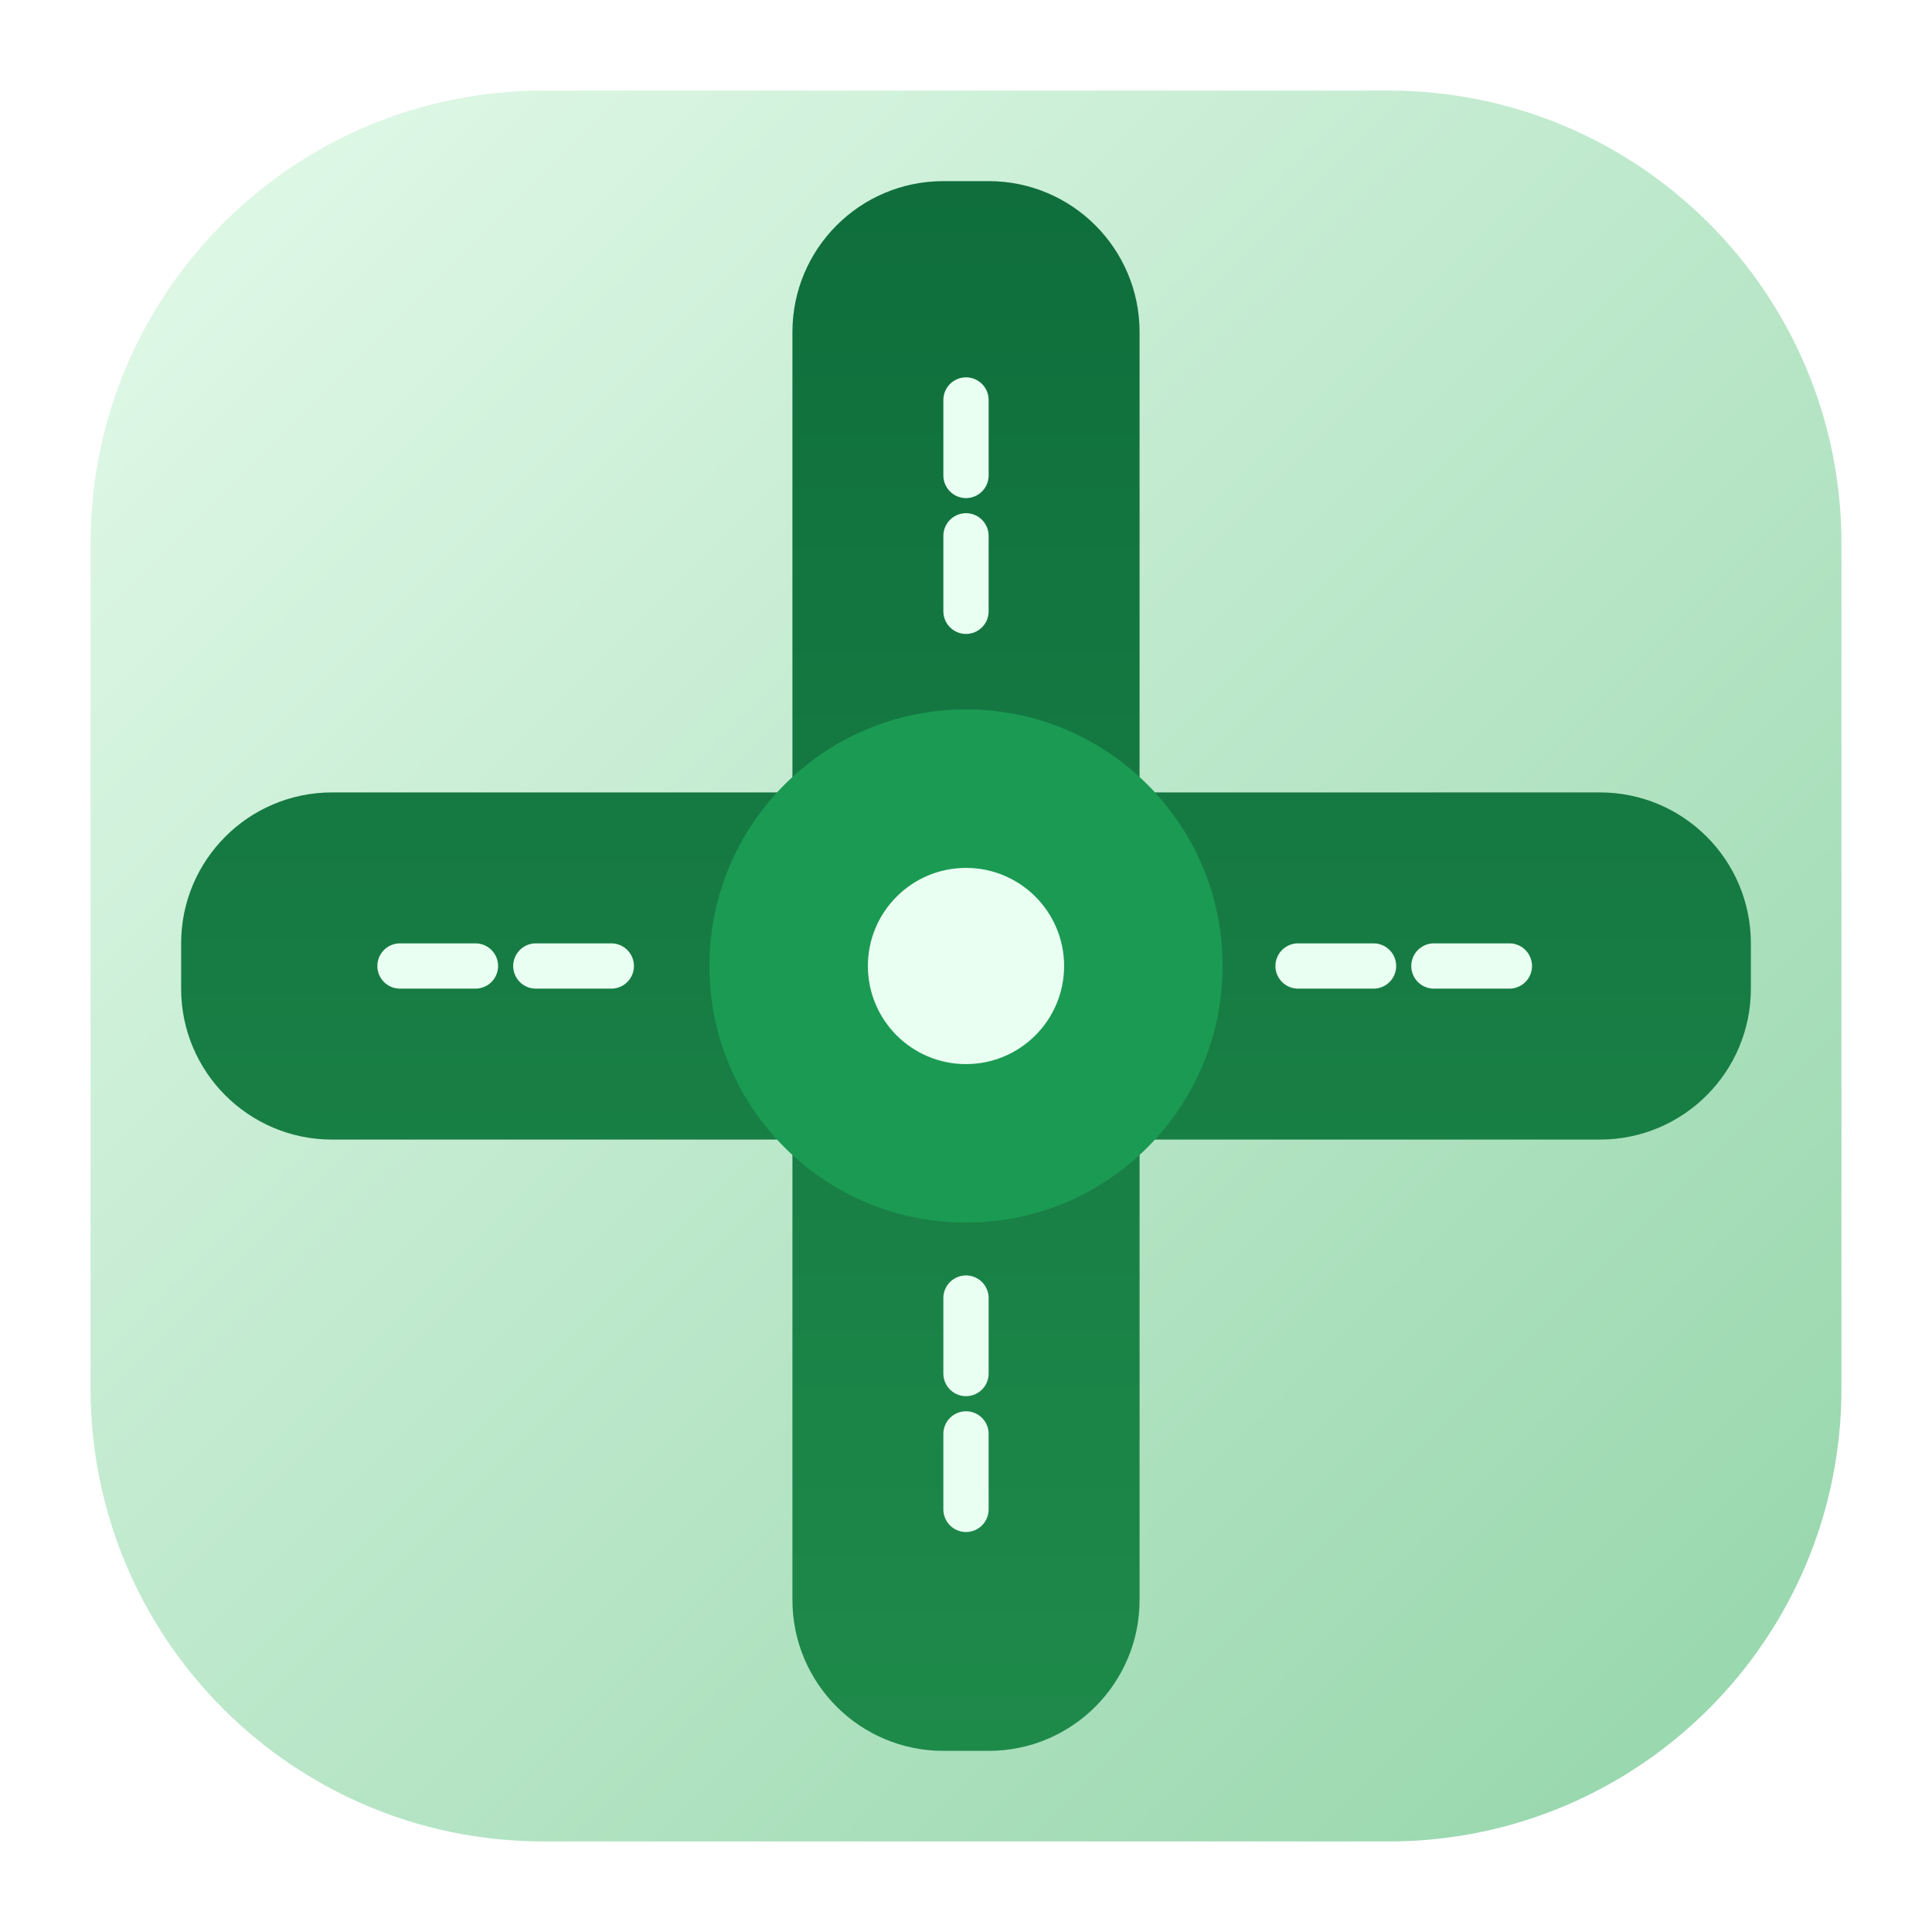
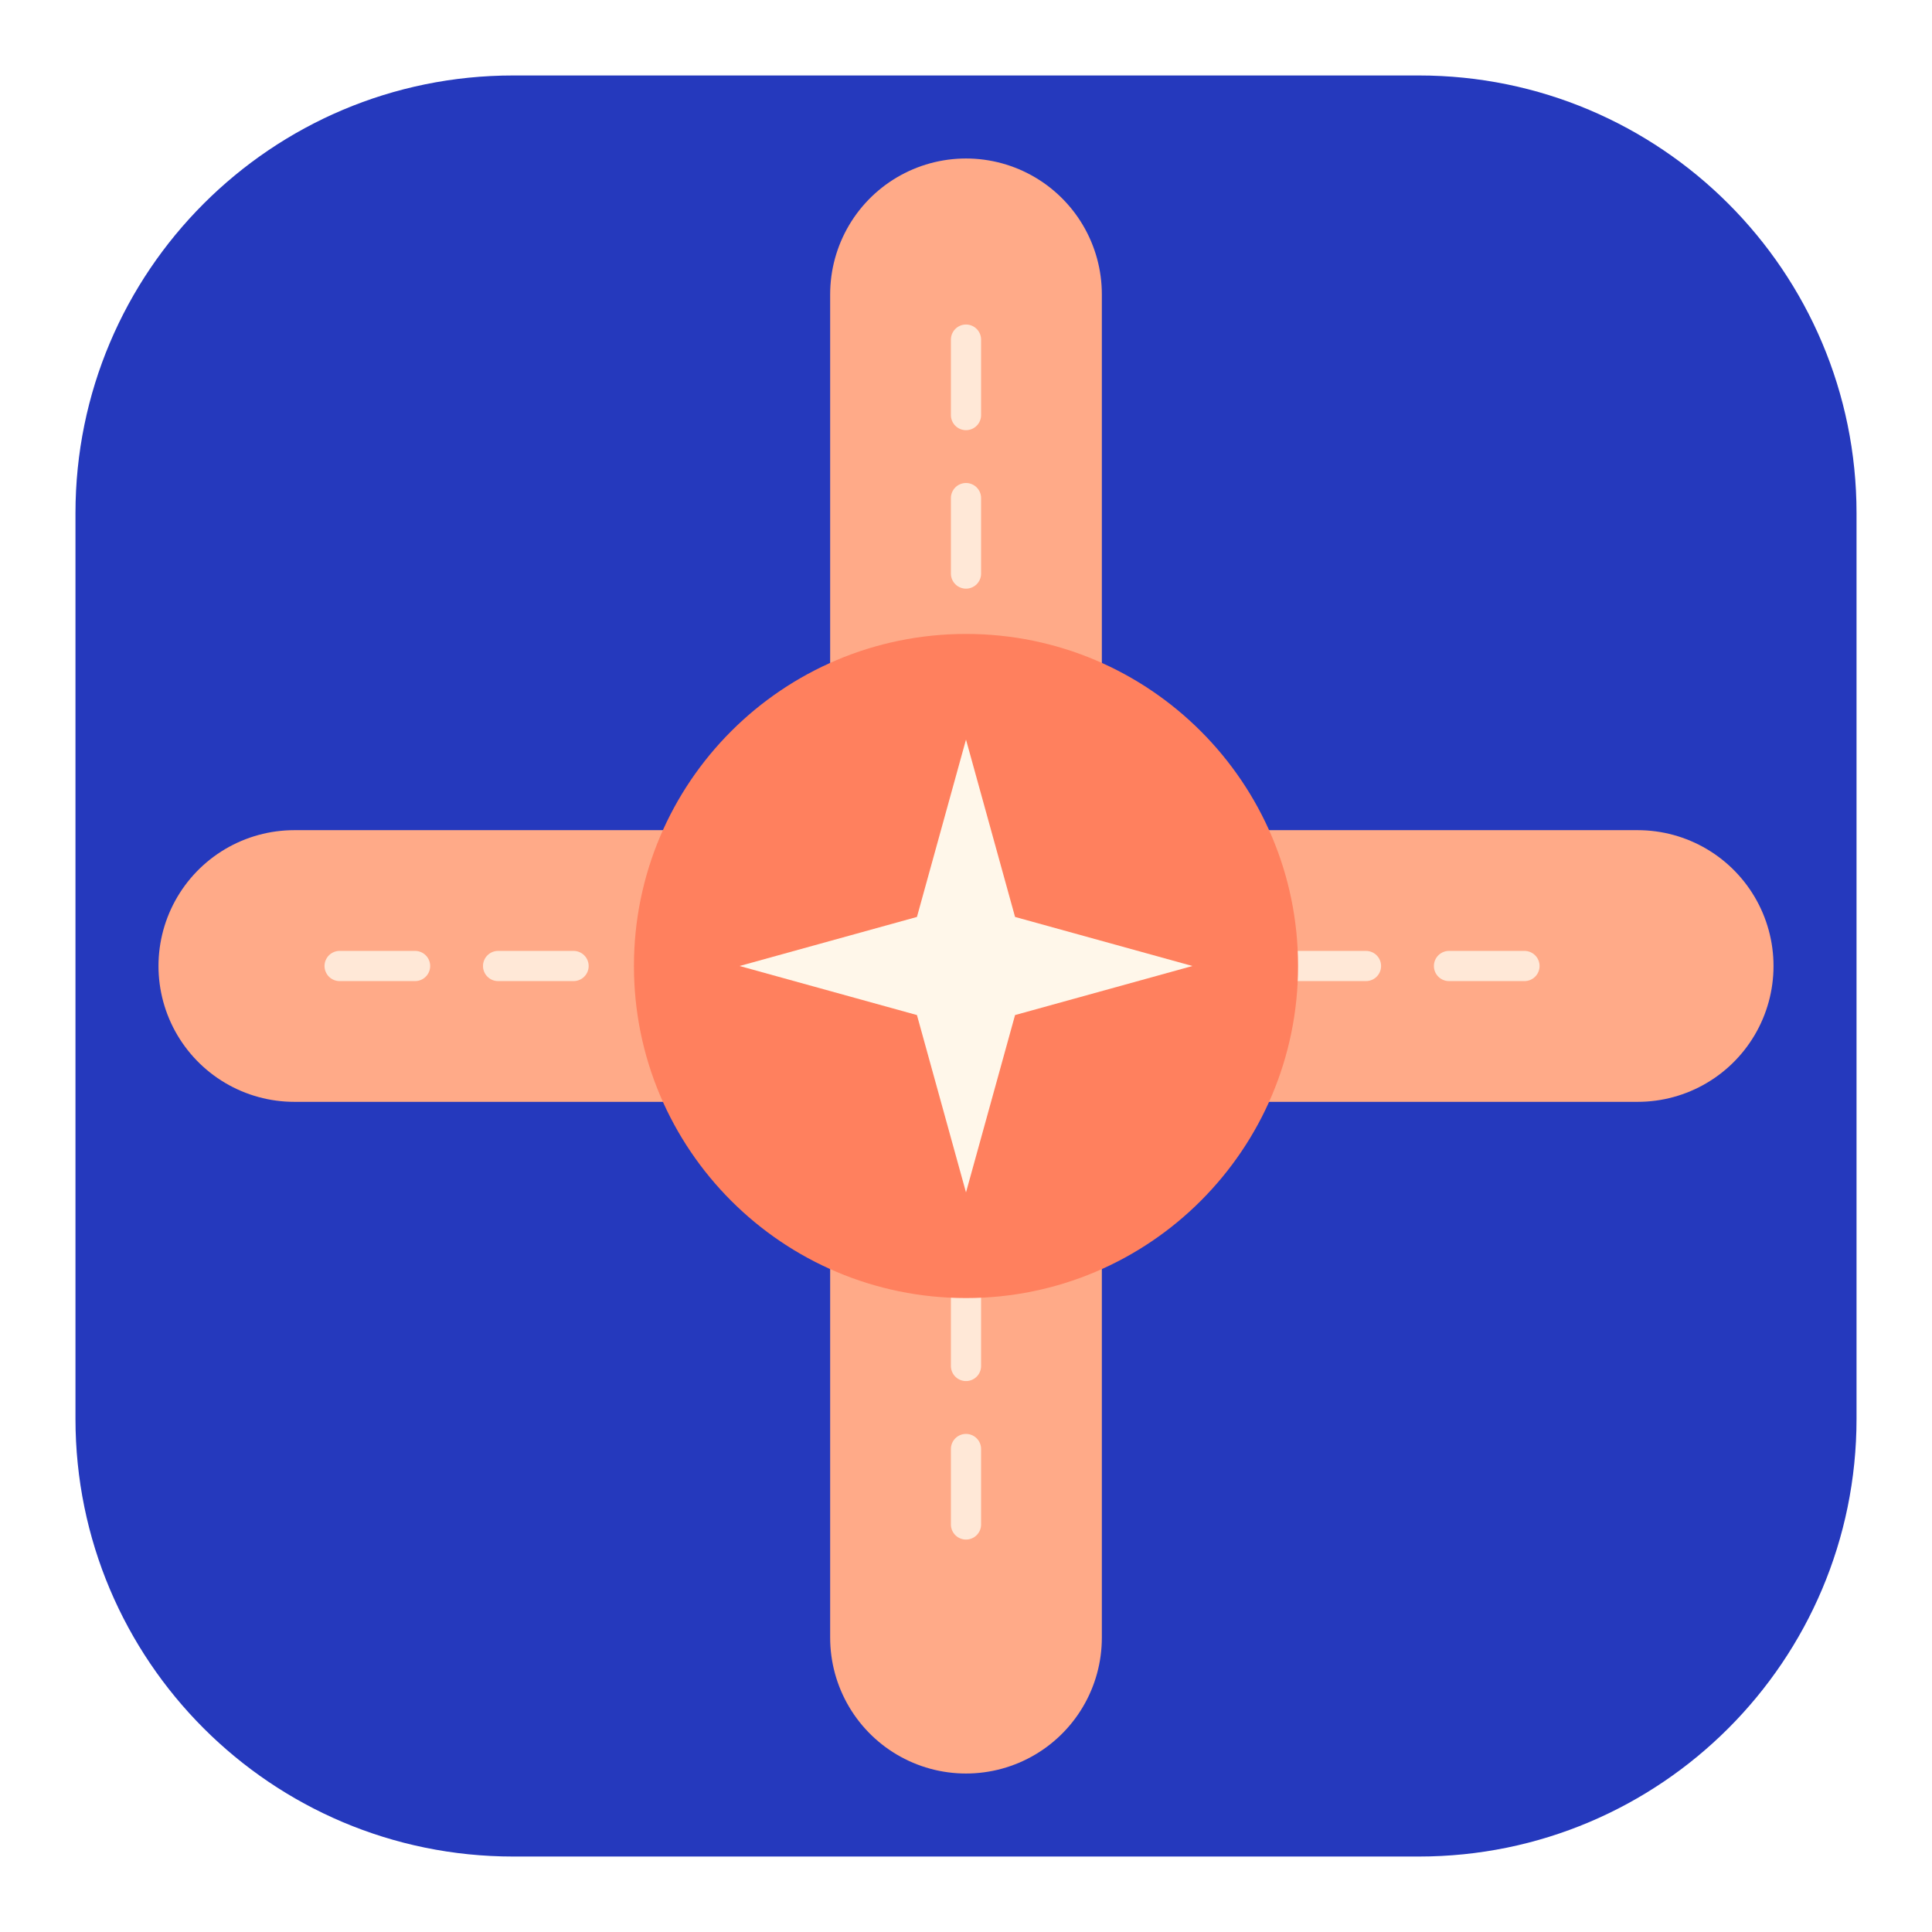
<svg xmlns="http://www.w3.org/2000/svg" width="512" height="512" viewBox="0 0 512 512" fill="none">
-   <defs>
-     <linearGradient id="bg" x1="64" y1="64" x2="448" y2="448" gradientUnits="userSpaceOnUse">
-       <stop stop-color="#DDF7E5" />
-       <stop offset="1" stop-color="#9AD8AF" />
-     </linearGradient>
-     <linearGradient id="road" x1="256" y1="48" x2="256" y2="464" gradientUnits="userSpaceOnUse">
-       <stop stop-color="#0F6E3C" />
-       <stop offset="1" stop-color="#1E8A4A" />
-     </linearGradient>
-   </defs>
-   <rect x="24" y="24" width="464" height="464" rx="120" fill="url(#bg)" />
-   <rect x="210" y="48" width="92" height="416" rx="40" fill="url(#road)" />
-   <rect x="48" y="210" width="416" height="92" rx="40" fill="url(#road)" />
-   <circle cx="256" cy="256" r="68" fill="#1B9A53" />
-   <circle cx="256" cy="256" r="26" fill="#E9FFF1" />
-   <path d="M106 256H168" stroke="#E9FFF1" stroke-width="12" stroke-linecap="round" stroke-dasharray="20 16" />
-   <path d="M344 256H406" stroke="#E9FFF1" stroke-width="12" stroke-linecap="round" stroke-dasharray="20 16" />
-   <path d="M256 106V168" stroke="#E9FFF1" stroke-width="12" stroke-linecap="round" stroke-dasharray="20 16" />
-   <path d="M256 344V406" stroke="#E9FFF1" stroke-width="12" stroke-linecap="round" stroke-dasharray="20 16" />
+   <rect x="20" y="20" width="472" height="472" rx="116" fill="#2539BD" />
+   <path d="M256 78V434M78 256H434" stroke="#FFAA88" stroke-width="72" stroke-linecap="round" />
+   <path d="M256 90V422M90 256H422" stroke="#FFE8D7" stroke-width="8" stroke-linecap="round" stroke-dasharray="20 22" />
+   <circle cx="256" cy="256" r="88" fill="#FF805E" />
+   <path d="M256 196L269 243L316 256L269 269L256 316L243 269L196 256L243 243L256 196Z" fill="#FFF7EA" />
</svg>
